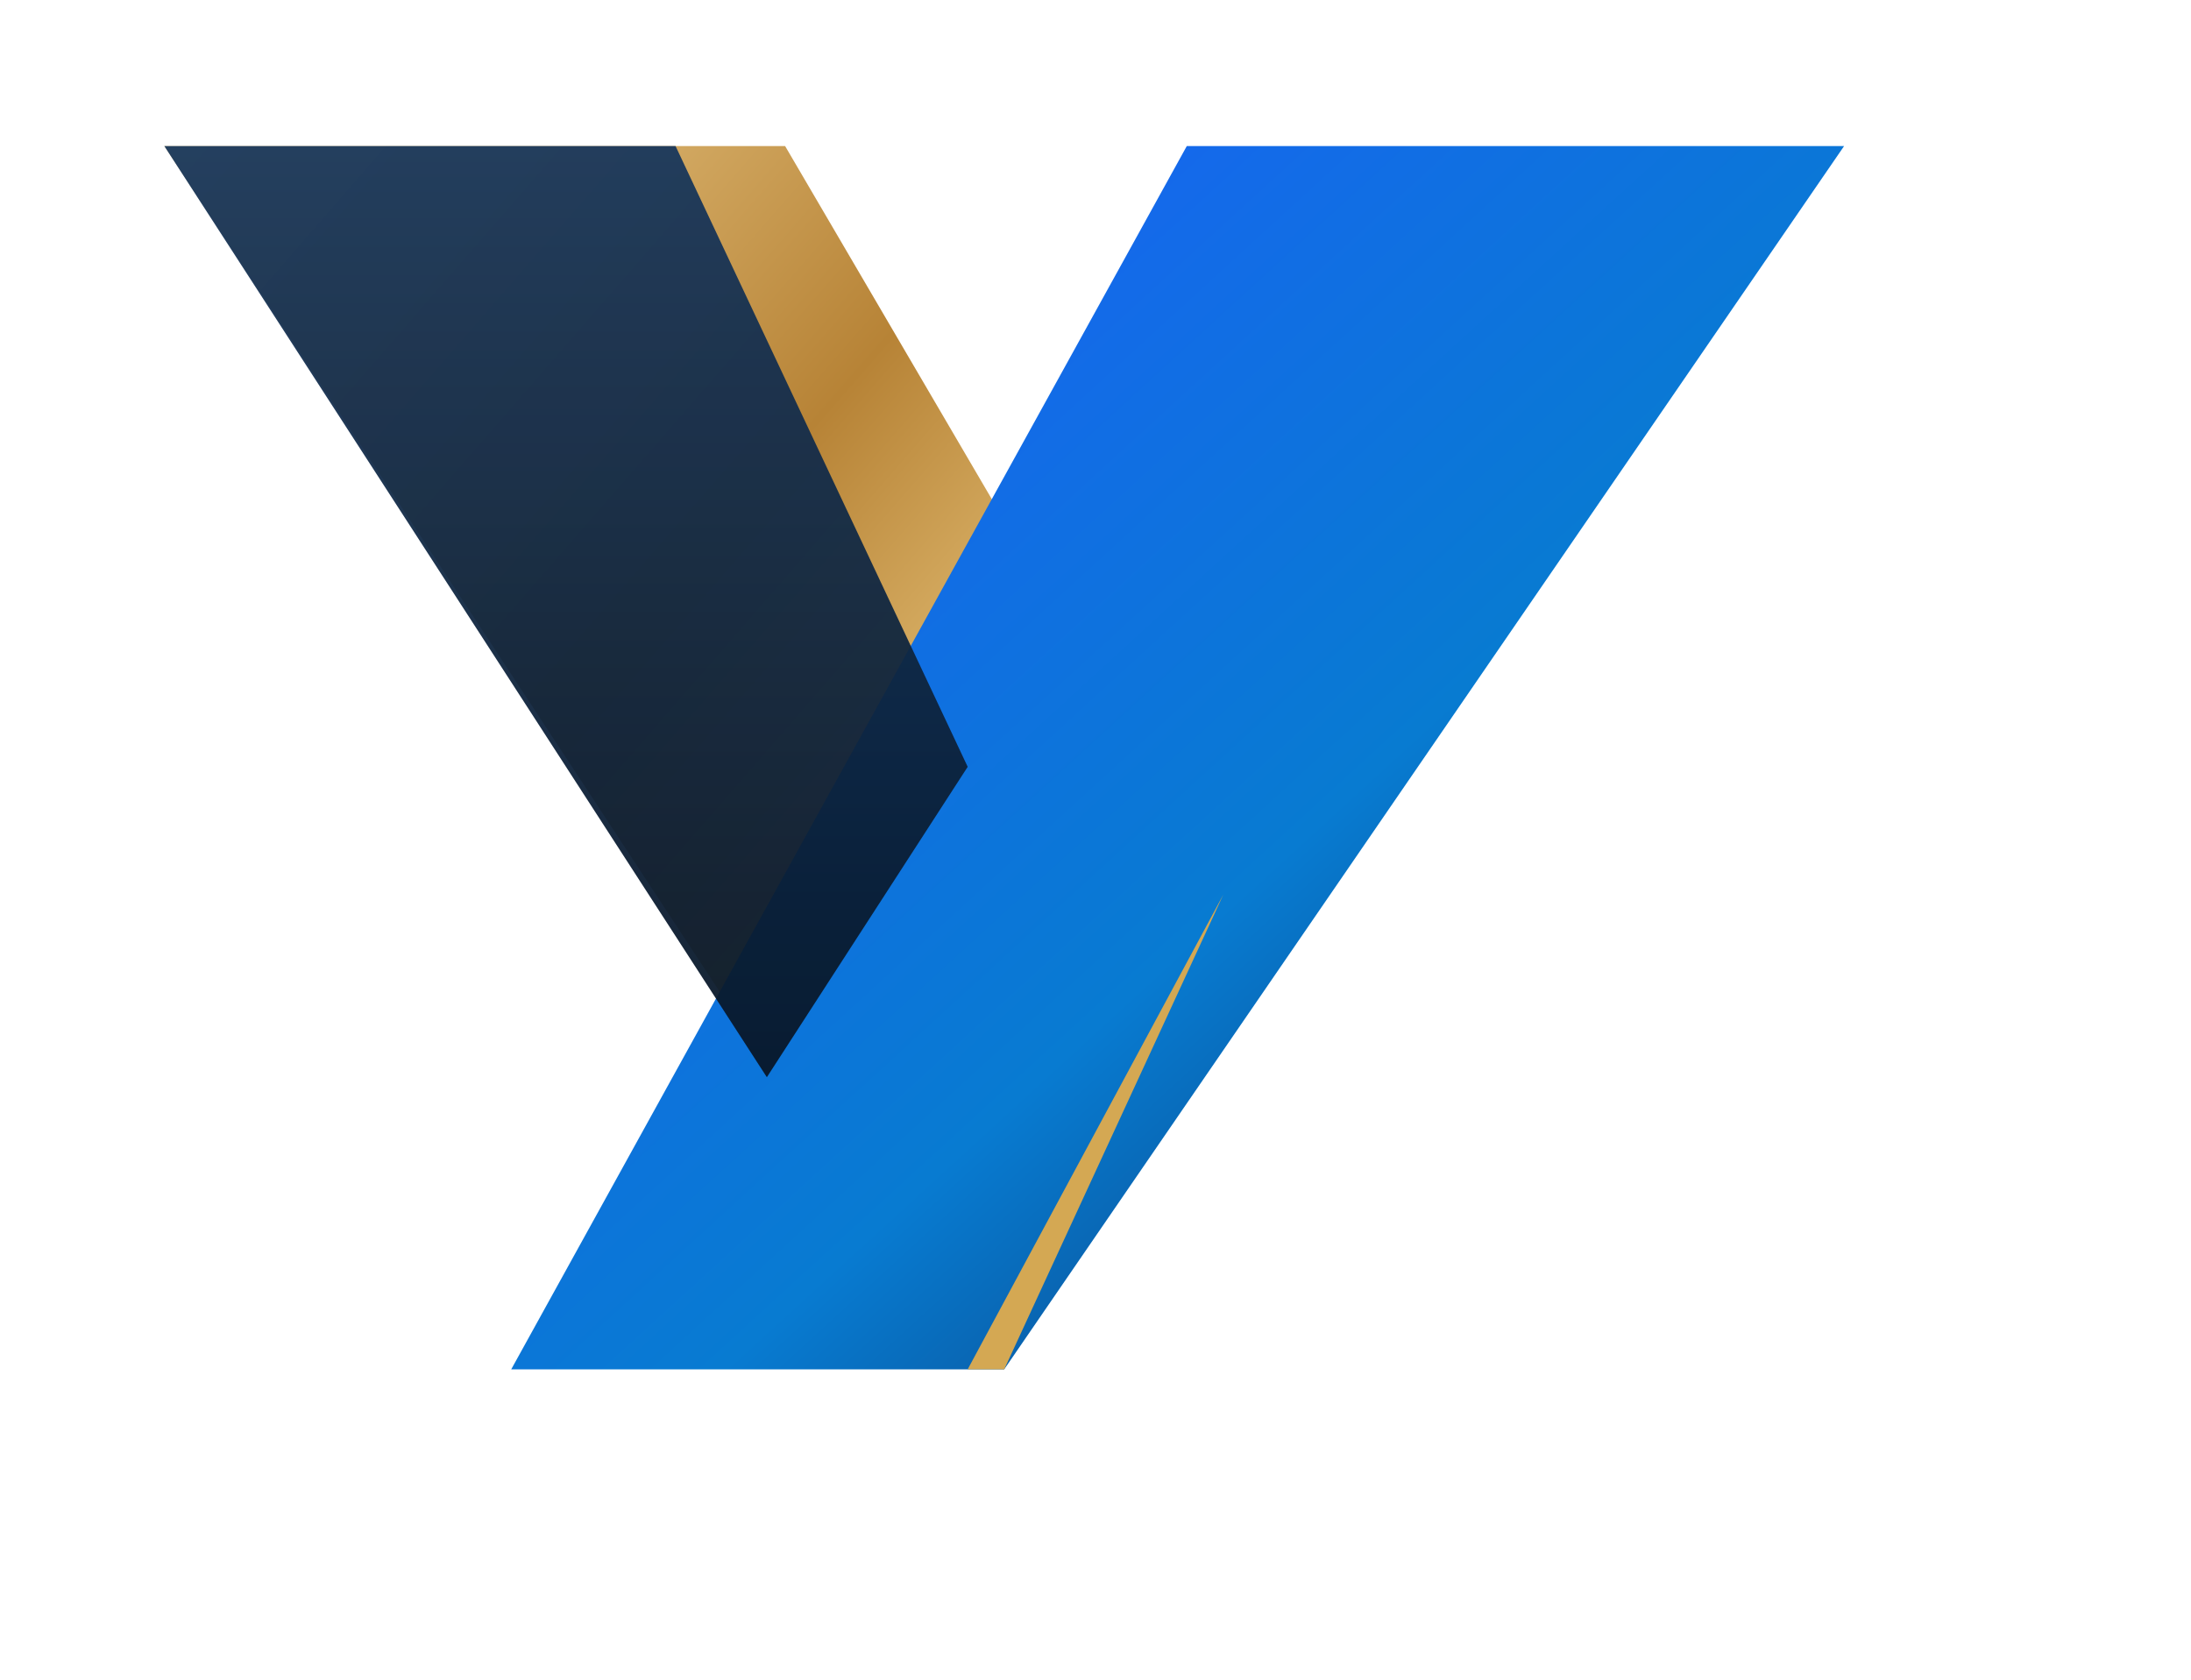
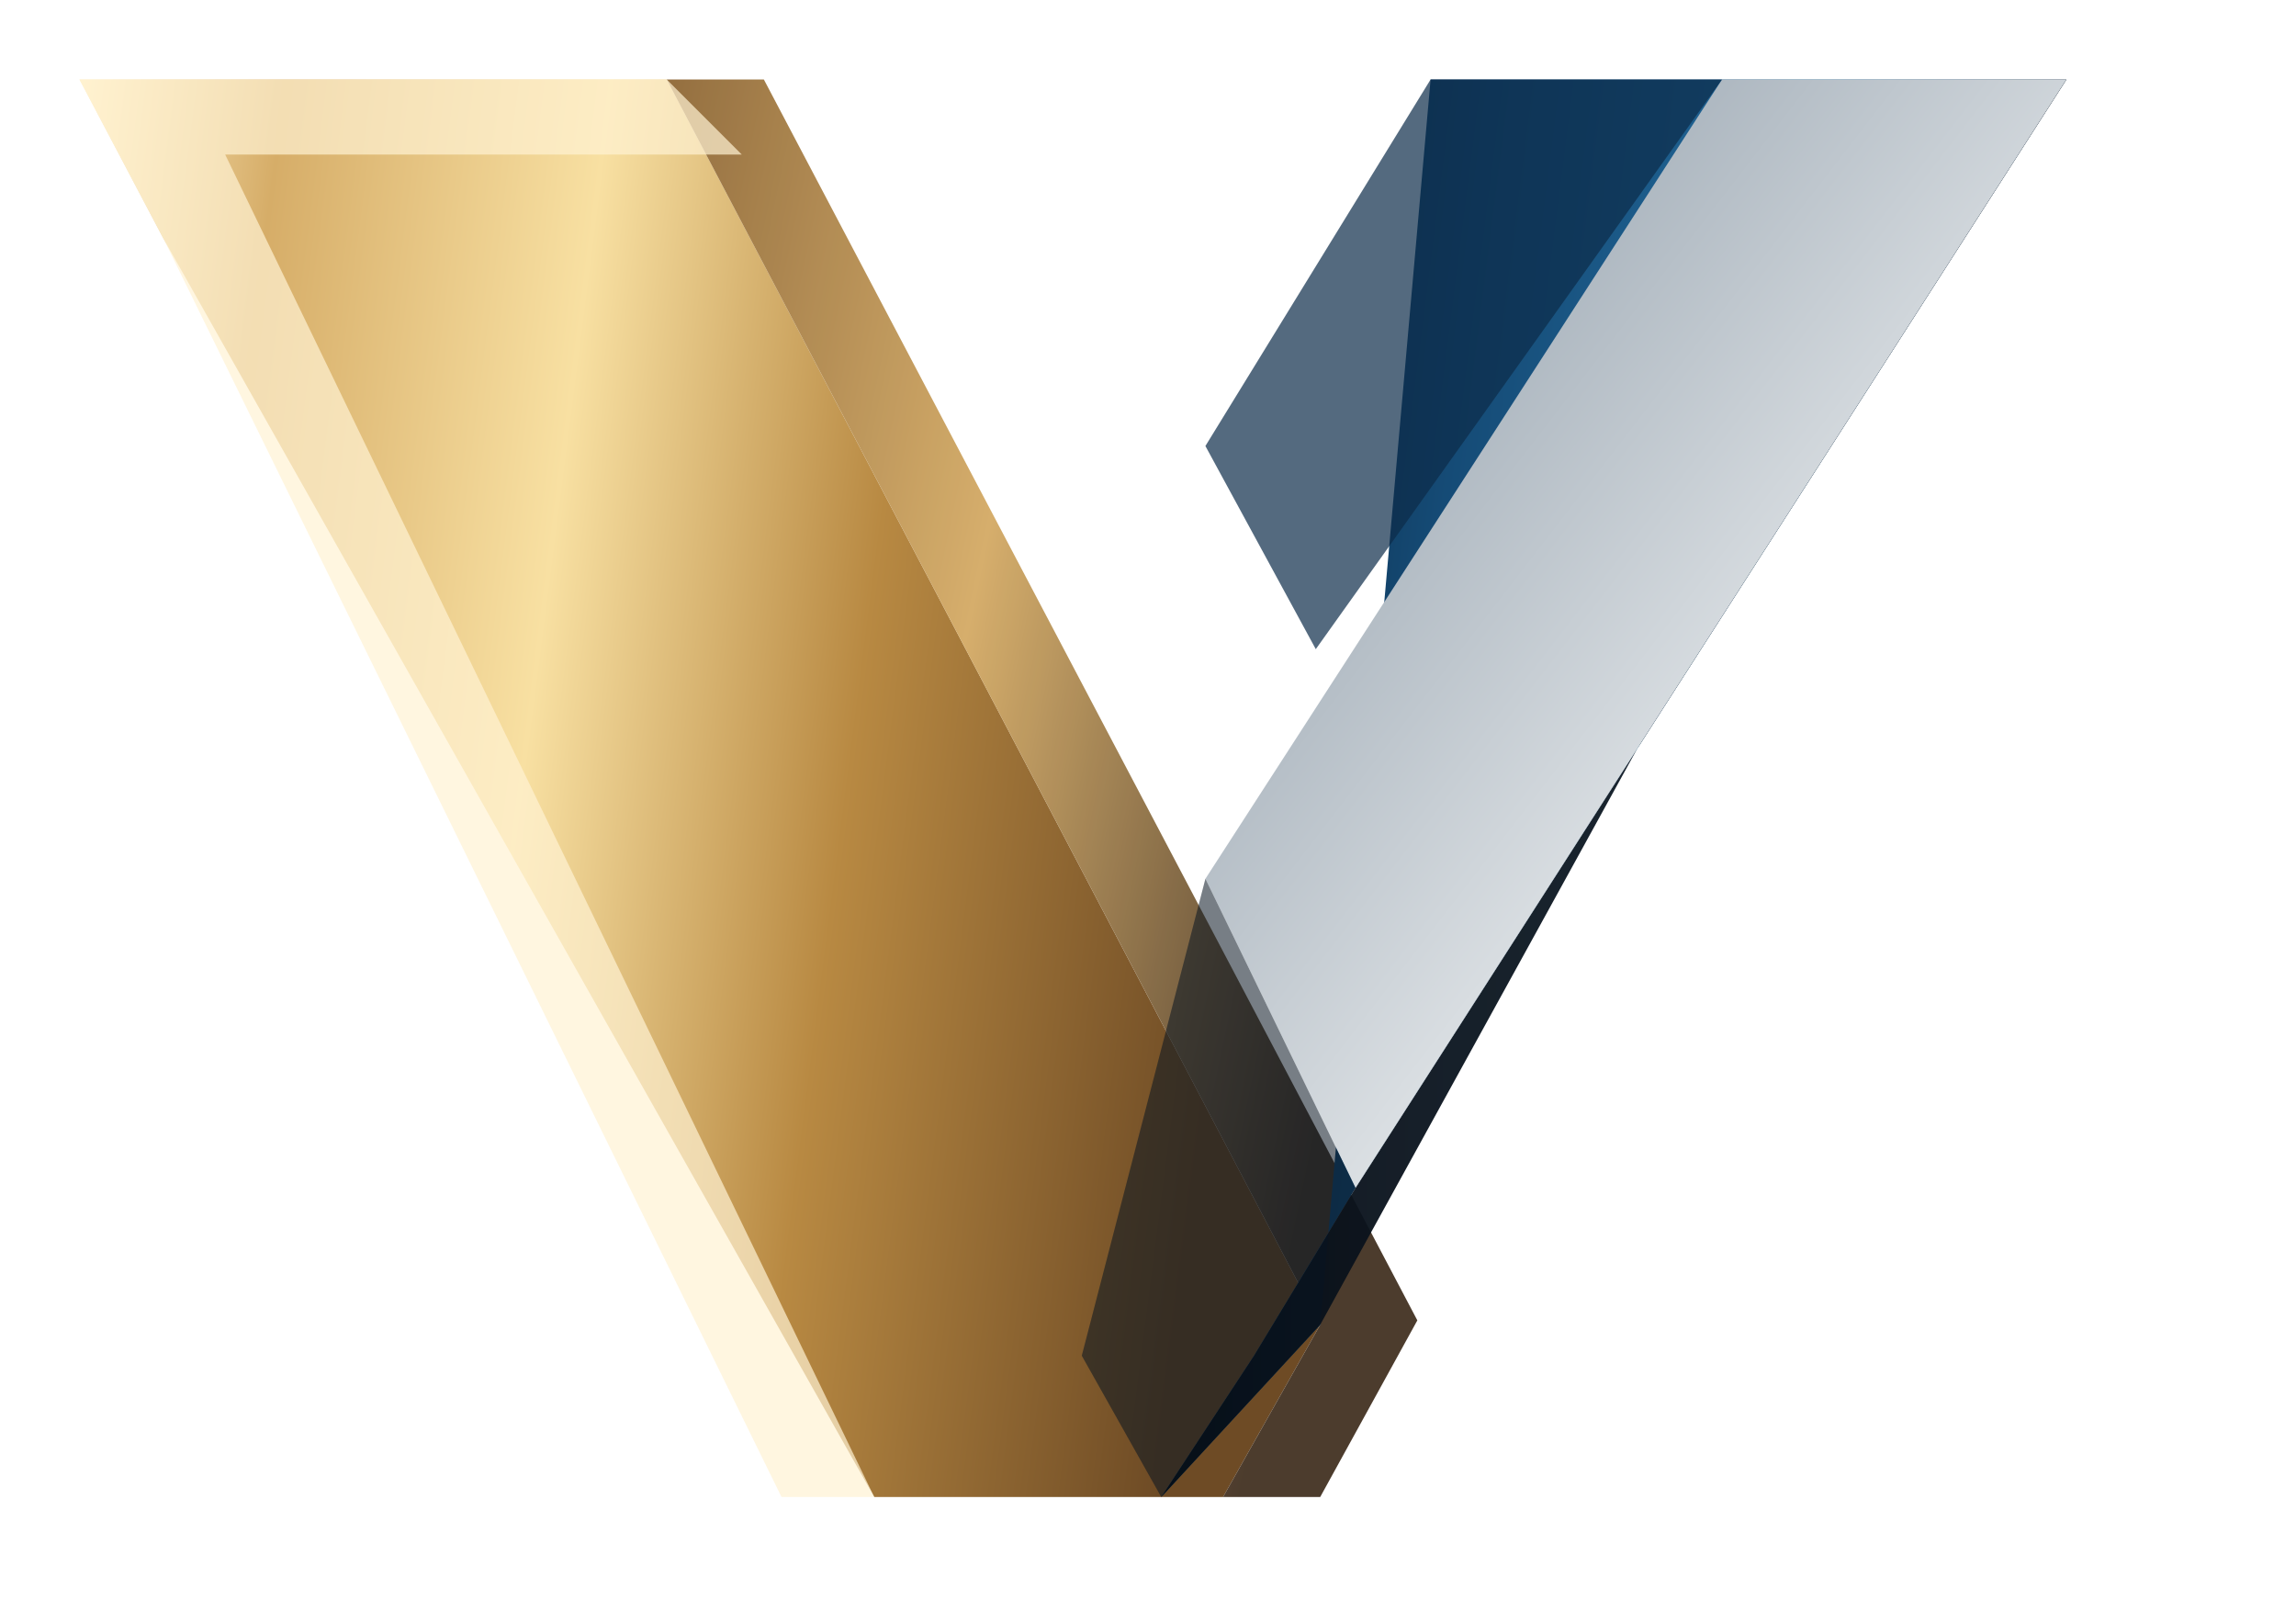
- <svg xmlns="http://www.w3.org/2000/svg" viewBox="0 0 120 92" role="img" aria-labelledby="title">
+ <svg xmlns="http://www.w3.org/2000/svg" viewBox="0 0 520 365" role="img" aria-labelledby="title">
  <defs>
-     <linearGradient id="gold" x1="0" y1="0" x2="1" y2="1">
-       <stop offset="0" stop-color="#f5d99a" />
-       <stop offset=".42" stop-color="#b78336" />
-       <stop offset=".72" stop-color="#f4d58d" />
-       <stop offset="1" stop-color="#8e632b" />
+     <linearGradient id="goldFace" x1="0" y1="0" x2="1" y2="0.15">
+       <stop offset="0" stop-color="#fff0c7" />
+       <stop offset=".16" stop-color="#d6ad68" />
+       <stop offset=".42" stop-color="#f8e0a2" />
+       <stop offset=".68" stop-color="#b88942" />
+       <stop offset="1" stop-color="#6e4b25" />
    </linearGradient>
-     <linearGradient id="blue" x1="0" y1="0" x2="1" y2="1">
-       <stop offset="0" stop-color="#1e5bff" />
-       <stop offset=".58" stop-color="#087bd1" />
-       <stop offset="1" stop-color="#0b1f4d" />
+     <linearGradient id="goldSide" x1="0" y1="0" x2="1" y2=".4">
+       <stop offset="0" stop-color="#8a622f" />
+       <stop offset=".48" stop-color="#d2a75f" />
+       <stop offset="1" stop-color="#3d2b1b" />
    </linearGradient>
-     <linearGradient id="shade" x1="0" y1="0" x2="0" y2="1">
-       <stop offset="0" stop-color="#17365b" />
-       <stop offset="1" stop-color="#071526" />
+     <linearGradient id="blueFace" x1="0" y1="0" x2="1" y2=".2">
+       <stop offset="0" stop-color="#07192b" />
+       <stop offset=".36" stop-color="#154b76" />
+       <stop offset=".7" stop-color="#236b9d" />
+       <stop offset="1" stop-color="#061426" />
+     </linearGradient>
+     <linearGradient id="silverFace" x1="0" y1="0" x2="1" y2="1">
+       <stop offset="0" stop-color="#f7f8f7" />
+       <stop offset=".3" stop-color="#aeb8c1" />
+       <stop offset=".62" stop-color="#e0e4e7" />
+       <stop offset="1" stop-color="#4e5b67" />
+     </linearGradient>
+     <linearGradient id="darkEdge" x1="0" y1="0" x2="1" y2="0">
+       <stop offset="0" stop-color="#050d15" />
+       <stop offset="1" stop-color="#172534" />
    </linearGradient>
  </defs>
-   <path d="M9 8H43L67 49L53 75Z" fill="url(#gold)" />
-   <path d="M65 8H101L55 75H28Z" fill="url(#blue)" />
-   <path d="M9 8H37L53 42L42 59Z" fill="url(#shade)" opacity=".94" />
-   <path d="M53 75L67 49L55 75Z" fill="#d4a853" />
+   <path d="M18 18 L151 18 L299 300 L277 339 L198 339 L37 54 Z" fill="url(#goldFace)" />
+   <path d="M151 18 L173 18 L321 299 L299 339 L277 339 L299 300 Z" fill="url(#goldSide)" opacity=".92" />
+   <path d="M18 18 L151 18 L168 35 L51 35 L198 339 L177 339 L37 54 Z" fill="#fff2d3" opacity=".7" />
+   <path d="M324 18 L468 18 L307 269 L284 307 L263 339 L299 300 Z" fill="url(#blueFace)" />
+   <path d="M468 18 L307 269 L284 307 L263 339 L299 300 L441 42 Z" fill="url(#darkEdge)" opacity=".95" />
+   <path d="M468 18 L390 18 L273 199 L307 269 Z" fill="url(#silverFace)" />
+   <path d="M390 18 L324 18 L273 101 L298 147 Z" fill="#0c2b48" opacity=".7" />
+   <path d="M273 199 L307 269 L284 307 L263 339 L245 307 Z" fill="#071421" opacity=".55" />
</svg>
